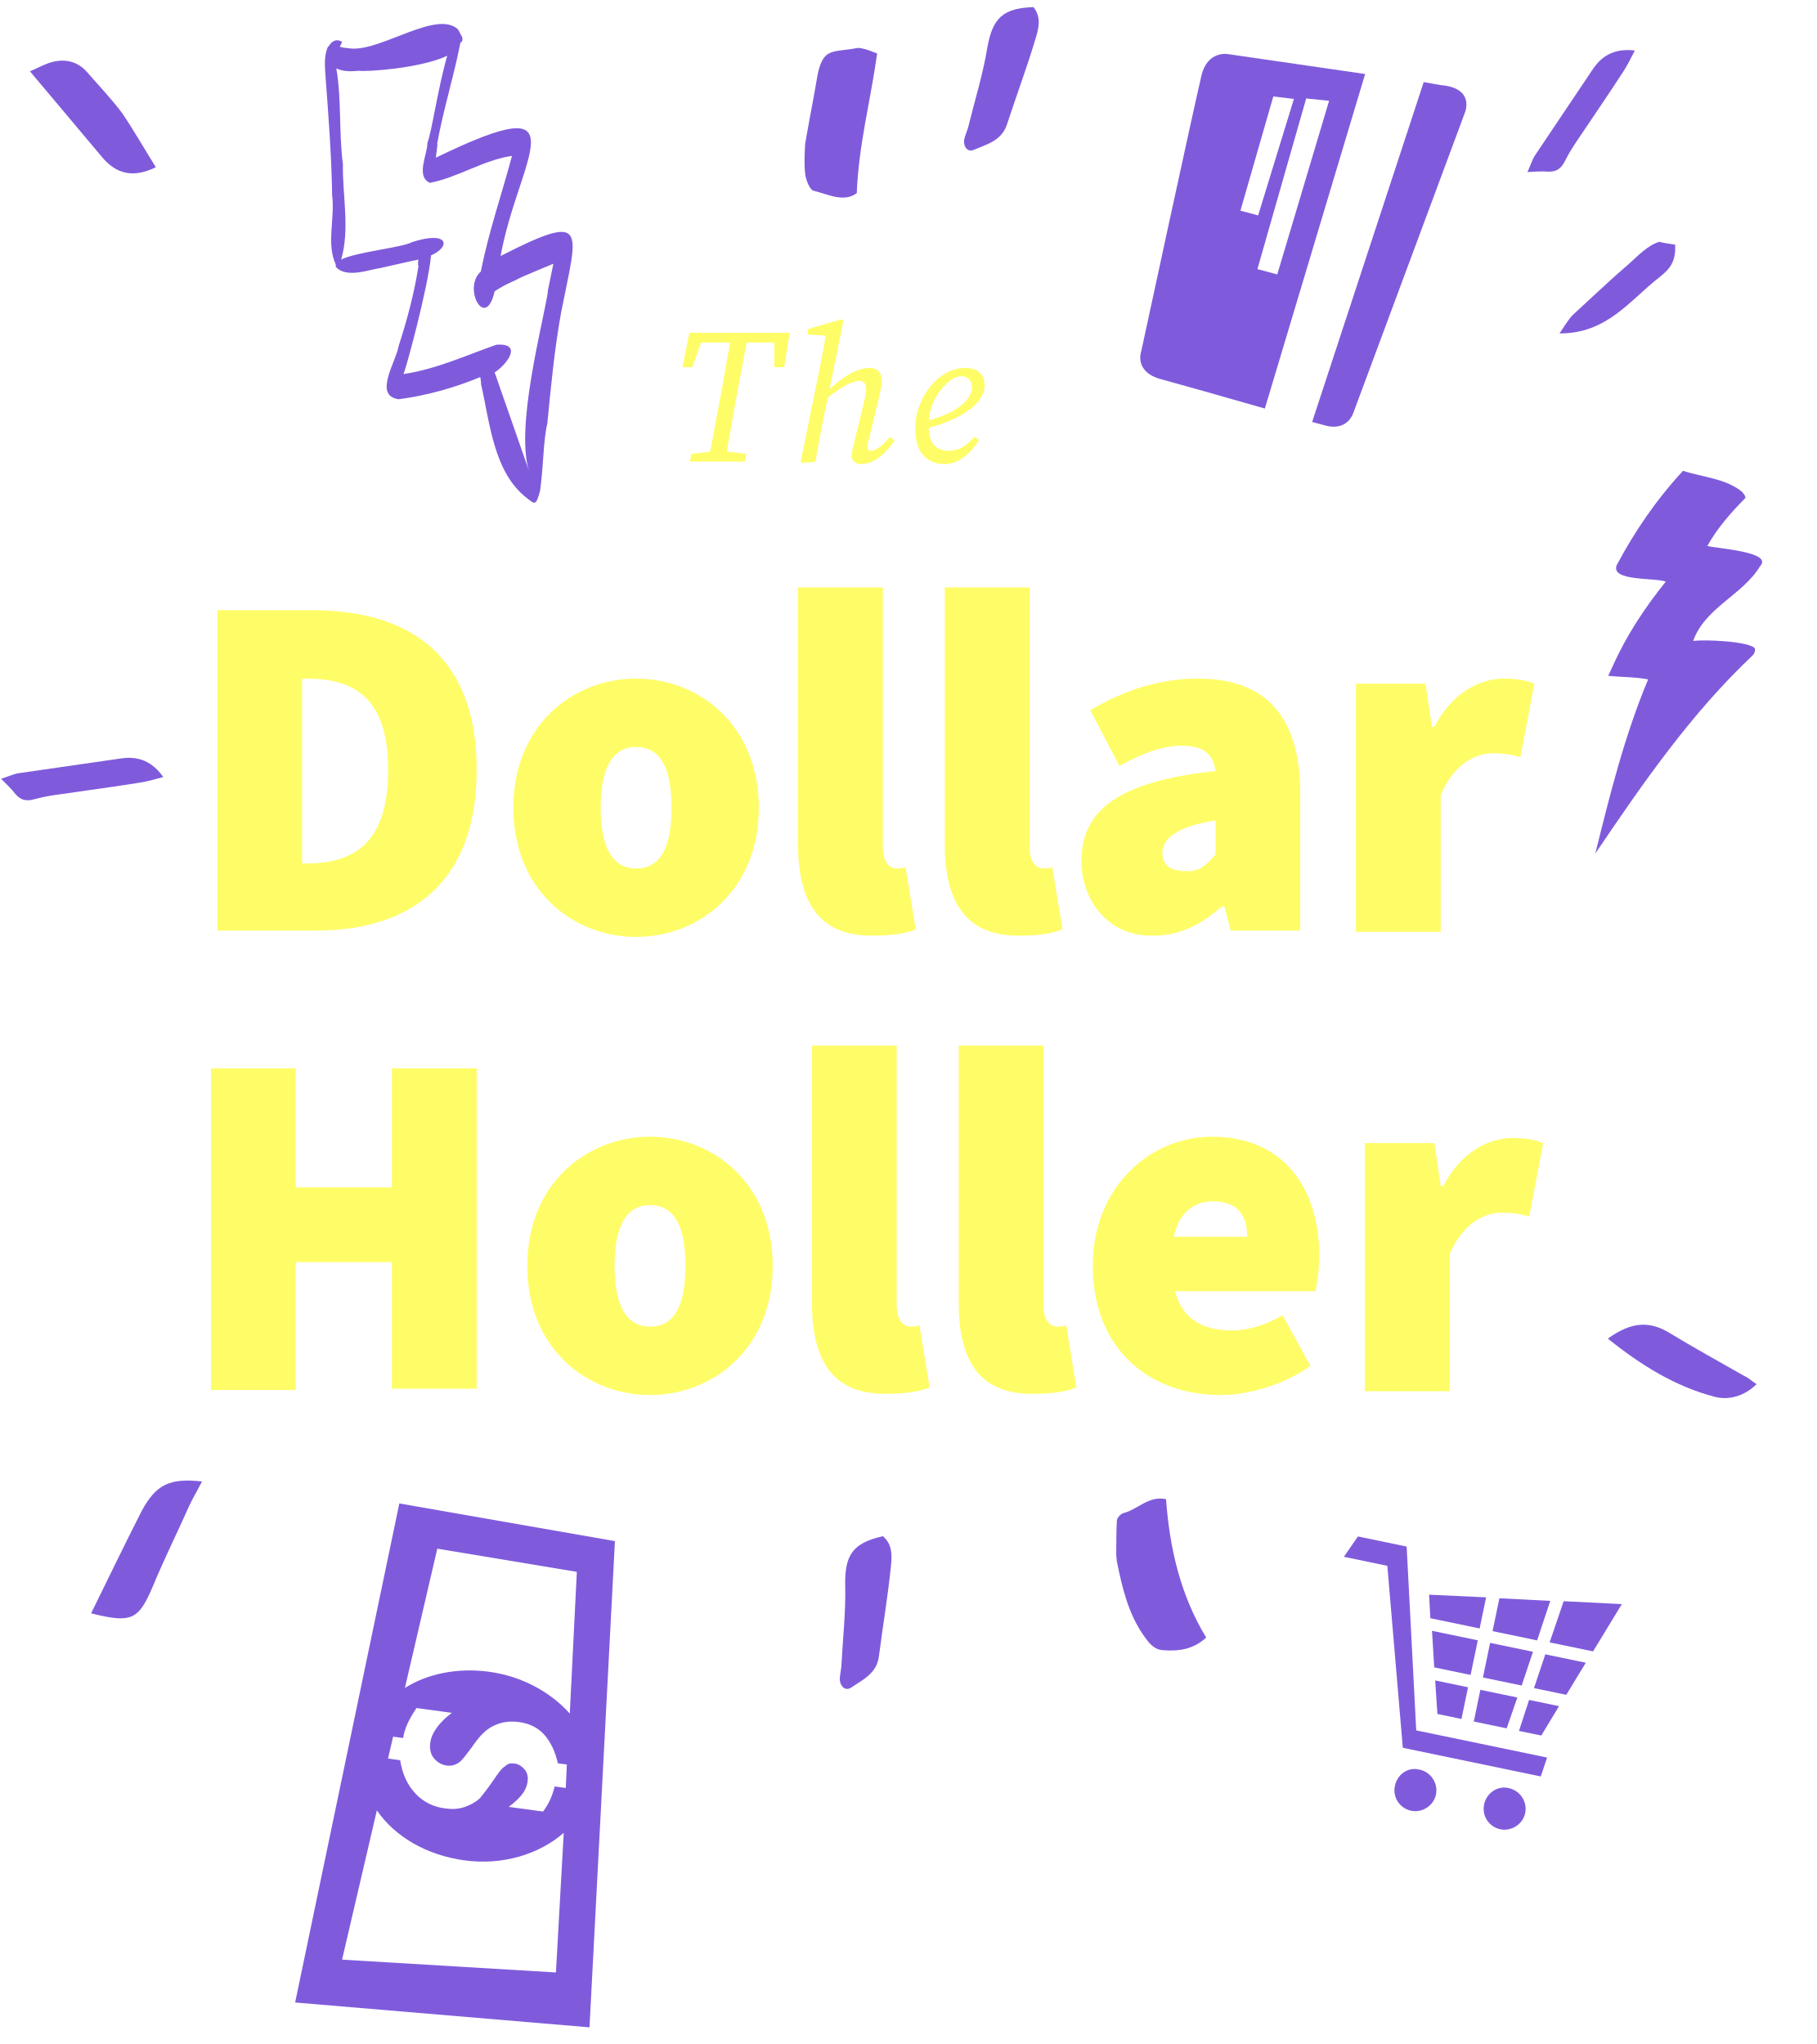
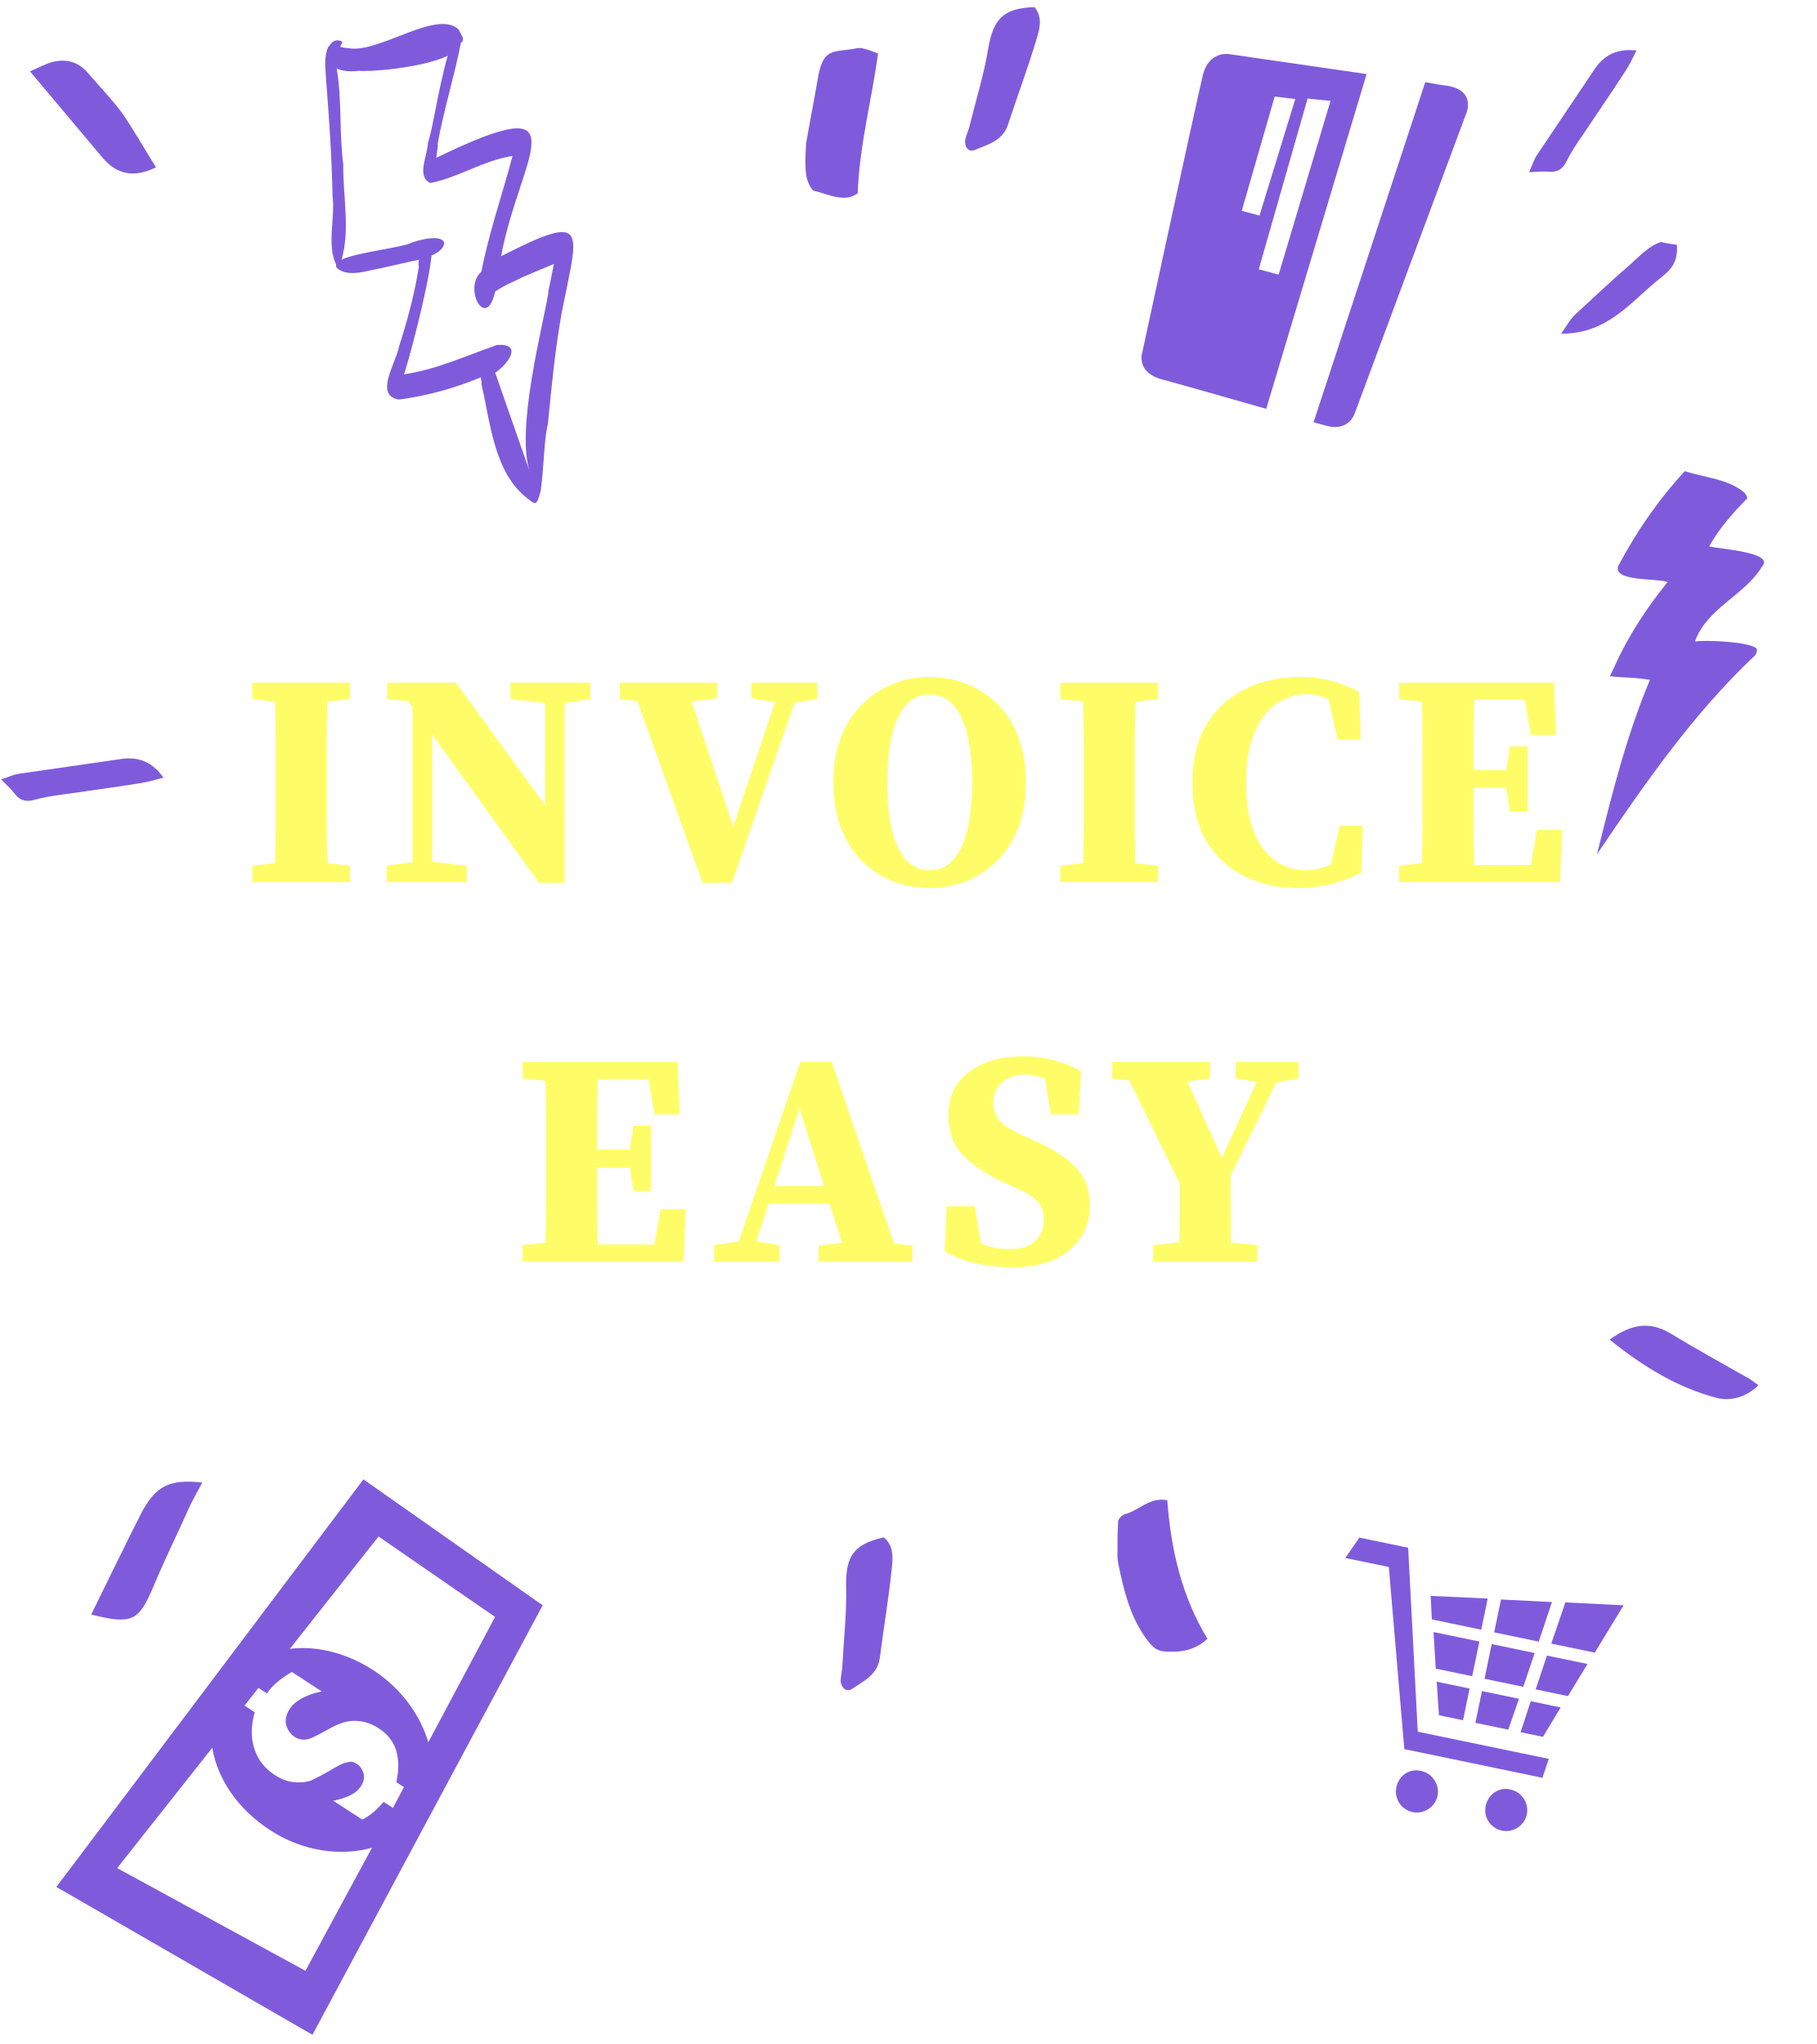
- <svg xmlns="http://www.w3.org/2000/svg" width="303" height="341" viewBox="0 0 303 341" fill="none">
-   <path d="M36.251 101.802H52.078C68.327 101.802 79.511 109.407 79.511 128.419C79.511 147.431 68.327 155.247 52.711 155.247H36.251V101.802ZM51.023 144.051C58.831 144.051 64.74 140.882 64.74 128.419C64.74 115.956 58.62 113.209 51.023 113.209H50.39V144.051H51.023Z" fill="#FFFD67" />
-   <path d="M85.631 134.756C85.631 121.025 95.549 113.209 106.1 113.209C116.652 113.209 126.57 121.025 126.57 134.756C126.57 148.487 116.652 156.303 106.1 156.303C95.549 156.303 85.631 148.487 85.631 134.756ZM112.009 134.756C112.009 128.419 110.321 124.617 106.1 124.617C101.88 124.617 100.192 128.63 100.192 134.756C100.192 140.882 101.88 144.896 106.1 144.896C110.321 144.896 112.009 141.093 112.009 134.756Z" fill="#FFFD67" />
-   <path d="M133.112 140.882V98H147.251V141.305C147.251 144.051 148.517 144.896 149.572 144.896C149.994 144.896 150.416 144.896 151.05 144.685L152.738 155.035C151.261 155.669 148.939 156.092 145.774 156.092C136.278 156.303 133.112 149.966 133.112 140.882Z" fill="#FFFD67" />
-   <path d="M157.592 140.882V98H171.731V141.305C171.731 144.051 172.997 144.896 174.052 144.896C174.474 144.896 174.896 144.896 175.529 144.685L177.217 155.035C175.74 155.669 173.419 156.092 170.253 156.092C160.757 156.303 157.592 149.966 157.592 140.882Z" fill="#FFFD67" />
-   <path d="M113.835 61.258L114.989 55.52H131.724L130.794 61.258H129.159V57.155H124.543L122.683 67.061C122.17 69.819 121.689 72.576 121.24 75.333L124.478 75.718L124.222 77H115.085L115.341 75.718L118.451 75.365L120.311 65.458C120.567 64.069 120.813 62.68 121.048 61.291C121.305 59.901 121.54 58.523 121.753 57.155H116.944L115.47 61.258H113.835ZM133.883 77.257L133.562 77L136.672 61.707C136.864 60.767 137.046 59.827 137.217 58.886C137.409 57.924 137.58 56.962 137.73 56.001L134.684 55.808L134.813 54.879L140.359 53.276L140.68 53.532L138.371 64.945C139.397 63.941 140.509 63.097 141.705 62.413C142.924 61.729 144.014 61.387 144.976 61.387C146.365 61.387 147.059 62.124 147.059 63.599C147.059 64.112 146.995 64.635 146.867 65.17C146.76 65.683 146.643 66.207 146.514 66.741L145.072 72.672C144.965 73.121 144.869 73.505 144.783 73.826C144.698 74.125 144.655 74.36 144.655 74.531C144.655 74.98 144.869 75.205 145.296 75.205C145.681 75.205 146.151 75.002 146.707 74.596C147.284 74.189 147.861 73.623 148.438 72.896L149.207 73.505C148.801 74.125 148.299 74.745 147.701 75.365C147.124 75.963 146.493 76.455 145.809 76.84C145.125 77.224 144.42 77.417 143.693 77.417C143.18 77.417 142.774 77.288 142.475 77.032C142.197 76.776 142.058 76.444 142.058 76.038C142.058 75.675 142.101 75.322 142.186 74.98C142.293 74.617 142.421 74.104 142.571 73.441L143.95 67.799C144.078 67.243 144.195 66.719 144.302 66.228C144.409 65.736 144.463 65.33 144.463 65.01C144.463 64.454 144.366 64.069 144.174 63.855C143.982 63.642 143.704 63.535 143.341 63.535C142.763 63.535 142.037 63.77 141.16 64.24C140.284 64.689 139.258 65.384 138.083 66.324L137.249 70.267C137.035 71.379 136.822 72.501 136.608 73.634C136.394 74.745 136.202 75.867 136.031 77L133.883 77.257ZM160.331 62.765C159.839 62.765 159.294 62.958 158.695 63.342C158.118 63.727 157.552 64.261 156.996 64.945C156.441 65.629 155.97 66.42 155.586 67.318C155.222 68.194 154.998 69.135 154.912 70.139C156.686 69.626 158.097 69.06 159.144 68.44C160.213 67.799 160.972 67.158 161.421 66.516C161.891 65.854 162.126 65.234 162.126 64.657C162.126 64.058 161.955 63.599 161.613 63.278C161.292 62.936 160.865 62.765 160.331 62.765ZM157.509 77.417C156.099 77.417 154.934 76.936 154.015 75.974C153.117 75.012 152.668 73.505 152.668 71.454C152.668 70.171 152.893 68.932 153.341 67.735C153.79 66.516 154.399 65.437 155.169 64.497C155.938 63.535 156.825 62.776 157.83 62.22C158.856 61.665 159.924 61.387 161.036 61.387C162.083 61.387 162.874 61.643 163.408 62.156C163.964 62.669 164.242 63.396 164.242 64.336C164.242 65.02 163.975 65.779 163.44 66.613C162.906 67.425 161.955 68.248 160.587 69.081C159.241 69.915 157.349 70.684 154.912 71.389C154.977 72.757 155.297 73.741 155.874 74.339C156.451 74.916 157.231 75.205 158.215 75.205C159.219 75.205 160.085 74.948 160.811 74.435C161.538 73.922 162.115 73.399 162.543 72.864L163.28 73.441C162.617 74.531 161.784 75.472 160.779 76.263C159.775 77.032 158.685 77.417 157.509 77.417Z" fill="#FFFD67" />
-   <path d="M180.382 143.628C180.382 134.967 186.924 130.32 202.751 128.63C202.329 125.673 200.64 124.405 197.053 124.405C194.099 124.405 190.933 125.462 186.713 127.785L181.859 118.491C187.557 115.111 193.465 113.209 199.796 113.209C210.559 113.209 216.889 118.913 216.889 132.433V155.247H205.283L204.228 151.233H203.806C200.429 154.19 196.842 156.092 192.41 156.092C185.024 156.303 180.382 150.388 180.382 143.628ZM202.751 142.572V136.869C195.998 137.925 193.888 140.037 193.888 142.361C193.888 144.262 195.154 145.318 197.686 145.318C200.007 145.53 201.273 144.262 202.751 142.572Z" fill="#FFFD67" />
-   <path d="M226.175 114.054H237.781L238.836 121.237H239.258C242.213 115.533 246.855 113.209 250.865 113.209C253.397 113.209 254.874 113.632 255.93 114.054L253.608 126.306C252.131 125.884 250.865 125.673 248.966 125.673C246.011 125.673 242.424 127.574 240.314 132.644V155.458H226.175V114.054Z" fill="#FFFD67" />
-   <path d="M35.195 178.231H49.334V198.088H65.372V178.231H79.511V231.676H65.372V210.551H49.334V231.887H35.195V178.231Z" fill="#FFFD67" />
-   <path d="M87.952 211.185C87.952 197.454 97.87 189.638 108.422 189.638C118.973 189.638 128.891 197.454 128.891 211.185C128.891 224.916 118.973 232.732 108.422 232.732C97.87 232.732 87.952 224.916 87.952 211.185ZM114.33 211.185C114.33 204.848 112.642 201.045 108.422 201.045C104.201 201.045 102.513 205.059 102.513 211.185C102.513 217.311 104.201 221.325 108.422 221.325C112.642 221.325 114.33 217.522 114.33 211.185Z" fill="#FFFD67" />
-   <path d="M135.434 217.311V174.429H149.572V217.734C149.572 220.48 150.839 221.325 151.894 221.325C152.316 221.325 152.738 221.325 153.371 221.113L155.059 231.464C153.582 232.098 151.261 232.521 148.095 232.521C138.599 232.732 135.434 226.606 135.434 217.311Z" fill="#FFFD67" />
-   <path d="M159.912 217.311V174.429H174.051V217.734C174.051 220.48 175.317 221.325 176.372 221.325C176.794 221.325 177.216 221.325 177.849 221.113L179.538 231.464C178.06 232.098 175.739 232.521 172.574 232.521C163.078 232.732 159.912 226.606 159.912 217.311Z" fill="#FFFD67" />
-   <path d="M182.281 211.185C182.281 197.877 191.988 189.638 202.118 189.638C214.357 189.638 220.055 198.511 220.055 209.495C220.055 212.03 219.633 214.354 219.422 215.41H195.998C197.264 220.269 200.852 221.958 205.494 221.958C208.238 221.958 210.981 221.114 213.935 219.424L218.578 227.873C214.146 231.042 208.238 232.732 203.595 232.732C191.566 232.732 182.281 224.916 182.281 211.185ZM208.027 206.327C208.027 203.158 206.76 200.412 202.329 200.412C199.163 200.412 196.631 202.313 195.787 206.327H208.027Z" fill="#FFFD67" />
-   <path d="M227.651 190.695H239.258L240.313 197.877H240.735C243.689 192.173 248.332 189.85 252.341 189.85C254.874 189.85 256.351 190.272 257.406 190.695L255.085 202.947C253.608 202.524 252.341 202.313 250.442 202.313C247.488 202.313 243.9 204.214 241.79 209.284V232.098H227.651V190.695Z" fill="#FFFD67" />
-   <path d="M14.496 12C12.996 10.3 10.996 9.8 8.896 10.3C7.596 10.6 6.396 11.3 4.996 11.9C9.096 16.8 13.096 21.5 17.096 26.3C19.496 29.1 22.296 29.7 25.996 27.9C23.996 24.7 22.296 21.7 20.396 18.9C18.596 16.5 16.496 14.3 14.496 12Z" fill="#7F5BDC" />
-   <path d="M0.18 129.923C1.166 130.917 1.945 131.632 2.568 132.472C3.477 133.53 4.432 133.716 5.791 133.319C7.224 132.925 8.723 132.67 10.219 132.482C14.562 131.842 18.975 131.273 23.322 130.566C24.596 130.366 25.802 130.028 27.235 129.634C25.439 127.117 23.264 126.125 20.347 126.506C14.582 127.338 8.817 128.17 3.053 129.002C2.153 129.155 1.313 129.58 0.18 129.923Z" fill="#7F5BDC" />
-   <path d="M254.78 28.704C256.179 28.638 257.231 28.539 258.273 28.639C259.667 28.673 260.445 28.088 261.06 26.814C261.728 25.486 262.543 24.202 263.405 22.965C265.84 19.313 268.374 15.655 270.761 11.954C271.466 10.875 272.023 9.752 272.691 8.425C269.619 8.071 267.426 9.022 265.754 11.443C262.509 16.28 259.265 21.117 256.021 25.955C255.532 26.725 255.285 27.634 254.78 28.704Z" fill="#7F5BDC" />
-   <path d="M134.311 29.027C134.411 30.027 135.111 31.727 135.711 31.827C138.211 32.427 140.711 33.827 142.911 32.227C143.211 24.227 145.211 16.827 146.311 8.927C145.611 8.627 145.011 8.427 144.411 8.227C143.911 8.127 143.411 7.927 142.911 8.027C138.711 8.827 137.111 7.727 136.211 13.427C135.611 16.927 134.911 20.427 134.311 23.927C134.211 25.727 134.111 27.427 134.311 29.027Z" fill="#7F5BDC" />
-   <path d="M268.195 223.32C273.795 227.82 279.495 231.32 285.995 233.02C288.195 233.62 290.895 233.02 292.995 230.92C292.095 230.32 291.595 229.82 290.895 229.52C286.695 227.12 282.495 224.82 278.395 222.32C275.195 220.42 272.195 220.42 268.195 223.32Z" fill="#7F5BDC" />
-   <path d="M271.803 43.936C268.568 46.712 265.497 49.658 262.391 52.502C261.663 53.197 261.132 54.163 260.128 55.626C268.05 55.662 271.849 50.109 276.677 46.347C278.105 45.192 279.63 44.004 279.412 40.814C278.734 40.705 277.734 40.591 276.796 40.344C274.937 40.857 273.198 42.679 271.803 43.936Z" fill="#7F5BDC" />
-   <path d="M23.595 252.151C20.795 257.651 18.095 263.251 15.195 269.151C21.995 270.851 23.095 270.251 25.495 264.651C27.395 260.051 29.595 255.651 31.595 251.151C32.195 249.851 32.995 248.551 33.695 247.151C28.295 246.551 25.995 247.651 23.595 252.151Z" fill="#7F5BDC" />
-   <path d="M187.495 252.399C186.995 252.499 186.295 253.199 186.295 253.699C186.195 255.599 186.195 257.499 186.195 259.399C186.195 259.799 186.295 260.199 186.295 260.499C187.195 264.899 188.195 269.199 190.795 272.899C191.595 273.999 192.395 275.199 193.995 275.299C196.595 275.499 198.995 275.199 201.195 273.199C196.895 266.099 195.095 258.299 194.495 250.099C191.595 249.499 189.795 251.799 187.495 252.399ZM187.395 254.999C187.395 255.099 187.395 255.199 187.395 255.199C187.395 255.199 187.395 255.099 187.395 254.999Z" fill="#7F5BDC" />
-   <path d="M76.4 4.906C72.9 1.606 63.8 8.406 58.7 8.106C58 8.006 57.3 8.006 56.7 7.806C56.7 7.706 56.8 7.506 56.9 7.406C56.9 7.306 57.1 6.906 57.1 7.006C56.2 6.406 55.4 6.806 54.9 7.606C54.9 7.606 54.9 7.706 54.8 7.706C54.8 7.706 54.8 7.806 54.7 7.806C54 9.306 54.2 11.106 54.3 12.806C54.8 19.406 55.3 26.006 55.4 32.606C55.9 36.306 54.4 40.706 56 44.106C56 44.206 56 44.306 56 44.506C56.1 44.606 56.2 44.706 56.3 44.806C56.7 45.106 57.1 45.306 57.6 45.406C59.6 45.806 61.6 45.006 63.5 44.706C65.3 44.306 67 43.906 68.8 43.506C68.7 43.506 68.7 43.506 68.6 43.506C69 43.506 69.4 43.406 69.8 43.306C69.7 43.806 69.7 44.206 69.8 44.406C69.1 48.906 67.9 53.406 66.5 57.706C66.1 60.306 62.2 66.006 66.5 66.606C71.1 66.006 75.8 64.706 80.1 62.906C80.2 63.306 80.2 63.706 80.3 64.106C80.3 64.006 80.3 63.906 80.2 63.906C81.7 70.406 82.3 78.806 87.9 83.106C89.2 84.106 89.4 84.506 90.1 81.806C90.7 77.306 90.6 73.606 91.3 70.606C91.9 64.406 92.5 58.206 93.6 52.106C96.3 38.306 98.4 35.106 83.5 42.706C86.5 26.306 97.6 14.206 72.7 26.306C72.8 25.506 72.9 24.706 73 23.906C73 24.006 73 24.106 72.9 24.106C73.9 18.406 75.7 12.806 76.8 7.106C77.1 7.006 77.2 6.706 77.1 6.206L76.4 4.906ZM82.5 62.106C82.6 62.106 82.6 62.006 82.7 62.006C84.8 60.506 87.1 57.206 82.8 57.506C77.7 59.306 72.7 61.606 67.3 62.406C67.7 61.606 71.4 48.006 71.9 42.606C75.3 41.106 74.8 38.406 68.7 40.406C67.1 41.306 59.5 42.006 56.9 43.306C58.4 38.306 57.1 32.506 57.2 27.406C56.5 22.206 57 16.606 56.1 11.406C56.9 11.806 58.1 12.006 59.8 11.806C61.2 12.006 70.1 11.406 74.6 9.306C73.1 14.406 72 22.106 71.3 23.806C71.3 25.806 69.3 29.406 71.7 30.506C76.4 29.606 80.6 26.706 85.4 26.006C83.7 32.406 81.5 38.706 80.2 45.306C77.1 48.006 81 55.306 82.5 48.606C83.4 48.006 84.3 47.506 85.2 47.106C85.9 46.806 86.6 46.406 87.3 46.106C88.9 45.406 90.6 44.706 92.3 44.006C92 45.506 91.7 46.906 91.4 48.406V48.306C91.4 48.506 91.3 48.706 91.3 48.806C91.3 48.706 91.3 48.606 91.4 48.606C90.6 53.906 85.7 72.006 88.4 79.006" fill="#7F5BDC" />
-   <path d="M141.96 281.549C143.867 280.248 146.245 279.207 146.605 276.329C147.253 271.278 148.105 266.317 148.613 261.252C148.782 259.563 148.902 257.656 147.263 256.284C142.246 257.416 140.909 259.414 140.978 264.395C141.104 268.814 140.59 273.239 140.357 277.693C140.335 278.615 140.033 279.508 140.089 280.367C140.257 281.521 141.123 282.105 141.96 281.549Z" fill="#7F5BDC" />
-   <path d="M162.422 25.006C164.539 24.086 167.071 23.511 167.965 20.753C169.551 15.913 171.321 11.201 172.772 6.321C173.256 4.695 173.732 2.844 172.38 1.188C167.24 1.357 165.551 3.068 164.683 7.973C163.975 12.337 162.638 16.587 161.572 20.917C161.377 21.818 160.912 22.639 160.806 23.493C160.755 24.658 161.495 25.394 162.422 25.006Z" fill="#7F5BDC" />
-   <path d="M292.425 109.264C292.638 109.003 292.846 108.559 292.688 108.125C291.599 106.983 284.354 106.66 282.424 106.93C284.399 101.36 290.703 99.259 293.575 94.47C295.887 92.034 286.299 91.516 284.789 91.081C286.465 88.077 288.773 85.459 291.159 83.058C291.08 82.84 291.041 82.732 290.962 82.514C291.075 82.658 291.08 82.84 291.159 83.058C291.075 82.658 290.849 82.371 290.622 82.085C290.661 82.193 290.775 82.337 290.814 82.445C290.775 82.337 290.661 82.193 290.622 82.085C287.895 79.817 284.016 79.625 280.735 78.541C276.363 83.26 272.701 88.581 269.67 94.288C268.571 97.021 276.192 96.348 277.854 97.035C274.42 101.291 271.361 105.902 269.081 110.968C268.804 111.56 268.527 112.152 268.25 112.744C270.485 112.978 272.676 112.921 274.916 113.338C270.993 122.686 268.546 132.544 266.098 142.402C274.016 130.684 282.116 118.961 292.425 109.264Z" fill="#7F5BDC" />
-   <path fill-rule="evenodd" clip-rule="evenodd" d="M102.572 257.107L66.609 250.82L49.23 334.076L98.33 338.221L102.572 257.107ZM96.219 262.233L95.041 285.878C91.924 282.369 87.156 279.662 81.608 278.903C76.396 278.19 71.291 279.205 67.538 281.603L72.942 258.365L96.219 262.233ZM94.541 294.544L94.371 298.289L92.522 298.036C92.147 299.526 91.627 300.825 90.579 302.223L84.863 301.442C86.774 299.99 87.799 298.76 88.005 297.247C88.097 296.575 88.021 295.879 87.586 295.306C87.15 294.732 86.524 294.304 85.852 294.212C85.179 294.12 84.652 294.219 84.246 294.678C83.696 294.945 83.054 295.885 82.197 297.138C81.341 298.391 80.722 299.163 80.102 299.934C79.506 300.538 78.573 301.095 77.496 301.462C76.418 301.828 75.386 301.858 74.209 301.697C72.36 301.444 70.748 300.71 69.396 299.326C67.898 297.752 67.12 295.932 66.746 293.655L64.728 293.379L65.57 289.726L67.252 289.956C67.459 288.443 68.193 286.831 69.478 284.951L75.362 285.756C73.26 287.352 71.998 289.064 71.768 290.745C71.63 291.754 71.851 292.64 72.287 293.214C72.867 293.978 73.662 294.429 74.502 294.544C75.343 294.659 76.062 294.415 76.635 293.98C77.208 293.544 77.851 292.604 78.684 291.519C79.755 289.953 80.779 288.723 82.071 288.044C83.363 287.364 84.777 287.043 86.626 287.296C88.307 287.526 89.751 288.237 90.79 289.407C91.829 290.577 92.631 292.228 93.051 294.169L94.564 294.376L94.541 294.544ZM94.032 305.778L92.732 329.064L57.058 326.926L62.861 302.029C65.862 306.379 71.088 309.491 77.477 310.365C83.866 311.239 89.95 309.33 94.032 305.778Z" fill="#7F5BDC" />
-   <path fill-rule="evenodd" clip-rule="evenodd" d="M218.867 70.396L221.231 71.029C221.231 71.029 224.508 72.034 225.718 68.938L244.338 18.828C244.338 18.828 245.974 15.086 241.12 14.292C240.38 14.22 239.048 13.99 237.48 13.697L218.867 70.396ZM205.03 9.055C205.03 9.055 201.453 8.223 200.4 12.628C198.705 19.9 190.367 58.579 190.367 58.579C190.367 58.579 189.063 62.03 193.672 63.265C196.153 63.93 204.276 66.233 210.981 68.156L227.709 12.345C217.347 10.835 205.03 9.055 205.03 9.055ZM221.698 16.814L213.049 45.783L209.74 44.897L217.876 16.424L221.698 16.814ZM215.827 16.508L209.861 35.936L206.906 35.144L212.391 16.094L215.827 16.508Z" fill="#7F5BDC" />
-   <path fill-rule="evenodd" clip-rule="evenodd" d="M238.378 266.042L238.585 269.966L246.809 271.674L247.887 266.485L238.378 266.042ZM238.864 272.067L239.23 278.169L245.301 279.429L246.501 273.653L238.864 272.067ZM239.391 280.347L239.762 285.939L243.776 286.773L244.874 281.486L239.391 280.347ZM245.832 287.2L251.315 288.338L253.098 283.194L246.93 281.913L245.832 287.2ZM253.819 281.198L255.704 275.564L248.557 274.08L247.357 279.856L253.819 281.198ZM256.425 273.569L258.591 267.074L250.102 266.638L248.963 272.121L256.405 273.667L256.425 273.569ZM253.371 288.765L257.092 289.538L260.05 284.637L255.057 283.6L253.371 288.765ZM261.26 282.744L264.516 277.394L257.76 275.991L255.875 281.625L261.26 282.744ZM265.726 275.5L270.531 267.612L260.826 267.129L258.481 273.996L265.726 275.5ZM232.672 297.948C232.265 299.907 233.527 301.701 235.387 302.087C237.247 302.473 239.139 301.232 239.526 299.372C239.912 297.511 238.671 295.62 236.81 295.233C234.872 294.729 233.078 295.99 232.672 297.948ZM247.554 301.039C247.148 302.997 248.409 304.791 250.269 305.178C252.13 305.564 254.022 304.323 254.408 302.462C254.794 300.602 253.553 298.71 251.693 298.324C249.853 297.84 247.961 299.081 247.554 301.039ZM234.633 258.013L226.506 256.325L224.167 259.721L231.412 261.225L233.993 291.584L257.002 296.362L258.065 293.213L236.231 288.678L234.633 258.013Z" fill="#7F5BDC" />
+ <svg xmlns="http://www.w3.org/2000/svg" width="383" height="431" viewBox="0 0 383 431" fill="none">
+   <path d="M18.341 15.179C16.444 13.028 13.913 12.396 11.256 13.028C9.611 13.408 8.093 14.293 6.321 15.052C11.509 21.25 16.57 27.195 21.631 33.266C24.668 36.808 28.211 37.567 32.892 35.29C30.362 31.243 28.211 27.448 25.807 23.906C23.529 20.87 20.872 18.088 18.341 15.179Z" fill="#7F5BDC" />
+   <path d="M0.228 164.337C1.476 165.595 2.461 166.499 3.25 167.562C4.4 168.9 5.609 169.135 7.328 168.632C9.14 168.135 11.038 167.812 12.93 167.574C18.425 166.764 24.01 166.045 29.509 165.151C31.121 164.898 32.648 164.47 34.461 163.972C32.189 160.788 29.437 159.534 25.745 160.015C18.451 161.067 11.157 162.12 3.863 163.172C2.724 163.366 1.662 163.904 0.228 164.337Z" fill="#7F5BDC" />
+   <path d="M322.371 36.307C324.142 36.224 325.473 36.098 326.791 36.225C328.554 36.268 329.539 35.528 330.317 33.916C331.162 32.237 332.193 30.613 333.284 29.049C336.365 24.428 339.571 19.801 342.592 15.121C343.483 13.755 344.188 12.335 345.033 10.656C341.146 10.209 338.371 11.411 336.256 14.474C332.151 20.592 328.046 26.711 323.941 32.83C323.322 33.804 323.01 34.954 322.371 36.307Z" fill="#7F5BDC" />
+   <path d="M169.943 36.716C170.07 37.981 170.955 40.131 171.714 40.258C174.878 41.017 178.041 42.788 180.824 40.764C181.204 30.645 183.735 21.285 185.126 11.292C184.241 10.912 183.482 10.66 182.722 10.407C182.09 10.28 181.457 10.027 180.824 10.154C175.51 11.165 173.486 9.774 172.347 16.984C171.588 21.411 170.702 25.838 169.943 30.265C169.816 32.542 169.69 34.692 169.943 36.716Z" fill="#7F5BDC" />
+   <path d="M339.346 282.473C346.431 288.165 353.643 292.592 361.868 294.742C364.652 295.501 368.068 294.742 370.725 292.086C369.586 291.327 368.954 290.695 368.068 290.315C362.754 287.279 357.439 284.37 352.252 281.208C348.203 278.805 344.407 278.805 339.346 282.473Z" fill="#7F5BDC" />
+   <path d="M343.91 55.574C339.817 59.085 335.93 62.811 332.001 66.409C331.08 67.288 330.409 68.51 329.138 70.361C339.162 70.406 343.967 63.382 350.076 58.624C351.884 57.162 353.813 55.66 353.538 51.625C352.68 51.487 351.414 51.343 350.227 51.031C347.875 51.679 345.675 53.984 343.91 55.574Z" fill="#7F5BDC" />
+   <path d="M29.855 318.941C26.313 325.897 22.896 332.981 19.227 340.444C27.831 342.594 29.223 341.835 32.26 334.752C34.664 328.933 37.447 323.368 39.978 317.676C40.737 316.031 41.749 314.387 42.635 312.616C35.802 311.857 32.892 313.249 29.855 318.941Z" fill="#7F5BDC" />
+   <path d="M237.237 319.255C236.604 319.381 235.718 320.267 235.718 320.899C235.592 323.302 235.592 325.706 235.592 328.109C235.592 328.615 235.718 329.121 235.718 329.5C236.857 335.066 238.122 340.505 241.412 345.185C242.424 346.576 243.437 348.094 245.461 348.221C248.751 348.474 251.788 348.094 254.571 345.564C249.13 336.584 246.853 326.718 246.094 316.346C242.424 315.587 240.147 318.496 237.237 319.255ZM237.11 322.544C237.11 322.67 237.11 322.797 237.11 322.797C237.11 322.797 237.11 322.67 237.11 322.544Z" fill="#7F5BDC" />
+   <path d="M96.669 6.205C92.24 2.031 80.726 10.633 74.273 10.253C73.388 10.127 72.502 10.127 71.743 9.874C71.743 9.747 71.869 9.494 71.996 9.368C71.996 9.241 72.249 8.735 72.249 8.862C71.11 8.103 70.098 8.609 69.465 9.621C69.465 9.621 69.465 9.747 69.339 9.747C69.339 9.747 69.339 9.874 69.212 9.874C68.326 11.771 68.579 14.048 68.706 16.198C69.339 24.546 69.971 32.894 70.098 41.243C70.731 45.923 68.833 51.488 70.857 55.789C70.857 55.915 70.857 56.042 70.857 56.295C70.984 56.421 71.11 56.548 71.237 56.674C71.743 57.054 72.249 57.307 72.882 57.433C75.412 57.939 77.943 56.927 80.347 56.548C82.624 56.042 84.775 55.536 87.053 55.03C86.926 55.03 86.926 55.03 86.8 55.03C87.306 55.03 87.812 54.903 88.318 54.777C88.192 55.409 88.192 55.915 88.318 56.168C87.432 61.86 85.914 67.552 84.143 72.991C83.636 76.28 78.702 83.49 84.143 84.249C89.963 83.49 95.91 81.845 101.351 79.569C101.477 80.075 101.477 80.581 101.604 81.086C101.604 80.96 101.604 80.834 101.477 80.834C103.375 89.055 104.134 99.68 111.22 105.119C112.865 106.384 113.118 106.89 114.003 103.475C114.763 97.783 114.636 93.103 115.522 89.308C116.281 81.466 117.04 73.624 118.432 65.908C121.848 48.453 124.505 44.405 105.653 54.018C109.448 33.274 123.493 17.969 91.987 33.274C92.114 32.262 92.24 31.25 92.367 30.238C92.367 30.365 92.367 30.491 92.24 30.491C93.506 23.281 95.783 16.198 97.175 8.988C97.555 8.862 97.681 8.482 97.555 7.85L96.669 6.205ZM104.387 78.557C104.514 78.557 104.514 78.43 104.64 78.43C107.297 76.533 110.208 72.359 104.767 72.738C98.314 75.015 91.987 77.924 85.155 78.936C85.661 77.924 90.343 60.722 90.975 53.892C95.277 51.994 94.644 48.579 86.926 51.109C84.902 52.247 75.286 53.133 71.996 54.777C73.894 48.453 72.249 41.116 72.375 34.665C71.49 28.088 72.122 21.005 70.984 14.427C71.996 14.933 73.514 15.186 75.665 14.933C77.437 15.186 88.698 14.427 94.391 11.771C92.493 18.222 91.102 27.961 90.216 30.112C90.216 32.642 87.685 37.195 90.722 38.586C96.669 37.448 101.983 33.78 108.057 32.894C105.906 40.99 103.122 48.958 101.477 57.307C97.555 60.722 102.489 69.956 104.387 61.481C105.526 60.722 106.665 60.089 107.804 59.583C108.689 59.204 109.575 58.698 110.461 58.319C112.485 57.433 114.636 56.548 116.787 55.662C116.407 57.56 116.028 59.331 115.648 61.228V61.101C115.648 61.354 115.522 61.607 115.522 61.734C115.522 61.607 115.522 61.481 115.648 61.481C114.636 68.185 108.436 91.079 111.852 99.933" fill="#7F5BDC" />
+   <path d="M179.62 356.126C182.033 354.48 185.043 353.164 185.497 349.524C186.318 343.134 187.396 336.86 188.038 330.452C188.252 328.317 188.404 325.905 186.33 324.169C179.982 325.601 178.291 328.128 178.378 334.429C178.537 340.018 177.887 345.616 177.592 351.249C177.565 352.415 177.182 353.545 177.253 354.631C177.466 356.09 178.561 356.829 179.62 356.126Z" fill="#7F5BDC" />
+   <path d="M205.511 31.629C208.19 30.466 211.394 29.739 212.525 26.249C214.532 20.128 216.772 14.168 218.608 7.996C219.22 5.938 219.822 3.598 218.112 1.503C211.608 1.716 209.471 3.88 208.372 10.085C207.477 15.605 205.785 20.98 204.436 26.458C204.19 27.598 203.601 28.636 203.467 29.715C203.402 31.189 204.338 32.121 205.511 31.629Z" fill="#7F5BDC" />
+   <path d="M370.004 138.206C370.272 137.876 370.535 137.314 370.336 136.765C368.957 135.321 359.791 134.913 357.349 135.254C359.848 128.208 367.825 125.551 371.459 119.493C374.384 116.413 362.252 115.757 360.342 115.206C362.462 111.407 365.382 108.095 368.401 105.058C368.301 104.783 368.251 104.646 368.152 104.371C368.295 104.552 368.301 104.783 368.401 105.058C368.295 104.552 368.008 104.19 367.722 103.827C367.771 103.965 367.915 104.146 367.965 104.283C367.915 104.146 367.771 103.965 367.722 103.827C364.271 100.959 359.363 100.717 355.212 99.345C349.68 105.314 345.046 112.045 341.211 119.263C339.821 122.72 349.464 121.868 351.567 122.738C347.222 128.121 343.351 133.954 340.466 140.362C340.115 141.11 339.765 141.859 339.414 142.608C342.243 142.904 345.015 142.832 347.85 143.359C342.886 155.183 339.789 167.653 336.691 180.122C346.71 165.3 356.959 150.472 370.004 138.206Z" fill="#7F5BDC" />
+   <path fill-rule="evenodd" clip-rule="evenodd" d="M114.411 338.498L76.621 311.941L11.888 397.882L65.875 429.059L114.411 338.498ZM104.377 340.945L90.296 367.375C88.617 361.681 84.615 356.015 78.672 352.16C73.088 348.539 66.696 346.952 61.107 347.676L79.809 323.987L104.377 340.945ZM85.056 377.025L82.846 381.22L80.865 379.935C79.633 381.439 78.338 382.646 76.385 383.682L70.261 379.71C73.231 379.078 75.067 378.221 76.118 376.601C76.586 375.881 76.873 375.044 76.683 374.153C76.493 373.262 76.007 372.435 75.286 371.968C74.566 371.5 73.909 371.33 73.198 371.636C72.424 371.646 71.182 372.376 69.527 373.349C67.871 374.322 66.747 374.872 65.622 375.422C64.615 375.792 63.246 375.928 61.815 375.767C60.384 375.607 59.186 375.086 57.926 374.268C55.944 372.983 54.494 371.275 53.691 368.963C52.824 366.354 52.912 363.853 53.711 361.045L51.55 359.643L54.481 355.915L56.282 357.083C57.333 355.463 59.042 354.013 61.525 352.553L67.829 356.642C64.563 357.337 62.197 358.617 61.028 360.417C60.327 361.498 60.103 362.632 60.293 363.522C60.546 364.71 61.212 365.654 62.113 366.238C63.014 366.822 63.968 366.929 64.859 366.74C65.75 366.55 66.991 365.82 68.53 365.027C70.599 363.811 72.434 362.954 74.279 362.872C76.124 362.789 77.916 363.183 79.897 364.468C81.698 365.637 82.969 367.228 83.528 369.126C84.088 371.024 84.117 373.346 83.552 375.794L85.173 376.845L85.056 377.025ZM78.425 389.61L64.396 415.563L24.702 393.912L44.752 368.538C45.847 375.133 50.155 381.509 56.999 385.948C63.844 390.387 71.838 391.478 78.425 389.61Z" fill="#7F5BDC" />
+   <path fill-rule="evenodd" clip-rule="evenodd" d="M276.931 89.042L279.922 89.843C279.922 89.843 284.069 91.114 285.599 87.198L309.159 23.815C309.159 23.815 311.229 19.082 305.088 18.078C304.15 17.987 302.465 17.696 300.481 17.324L276.931 89.042ZM259.423 11.454C259.423 11.454 254.897 10.401 253.564 15.972C251.419 25.171 240.87 74.096 240.87 74.096C240.87 74.096 239.22 78.46 245.051 80.022C248.192 80.863 258.469 83.776 266.953 86.209L288.118 15.615C275.007 13.705 259.423 11.454 259.423 11.454ZM280.513 21.268L269.569 57.911L265.382 56.789L275.677 20.774L280.513 21.268ZM273.084 20.88L265.536 45.455L261.797 44.453L268.737 20.357L273.084 20.88Z" fill="#7F5BDC" />
+   <path fill-rule="evenodd" clip-rule="evenodd" d="M301.617 336.512L301.879 341.475L312.285 343.636L313.649 337.072L301.617 336.512ZM302.231 344.132L302.696 351.851L310.376 353.445L311.894 346.138L302.231 344.132ZM302.899 354.606L303.368 361.679L308.447 362.733L309.836 356.046L302.899 354.606ZM311.049 363.274L317.986 364.714L320.243 358.206L312.438 356.586L311.049 363.274ZM321.155 355.683L323.54 348.556L314.496 346.678L312.978 353.985L321.155 355.683ZM324.452 346.032L327.192 337.816L316.451 337.266L315.01 344.201L324.426 346.156L324.452 346.032ZM320.588 365.254L325.295 366.231L329.039 360.032L322.72 358.721L320.588 365.254ZM330.57 357.637L334.689 350.87L326.141 349.096L323.756 356.223L330.57 357.637ZM336.221 348.475L342.299 338.498L330.02 337.887L327.053 346.572L336.221 348.475ZM294.397 376.869C293.882 379.346 295.479 381.615 297.832 382.104C300.186 382.593 302.58 381.023 303.069 378.67C303.558 376.317 301.987 373.924 299.633 373.435C297.181 372.797 294.911 374.392 294.397 376.869ZM313.228 380.779C312.713 383.255 314.309 385.525 316.663 386.013C319.017 386.502 321.411 384.932 321.9 382.579C322.388 380.226 320.818 377.833 318.464 377.344C316.136 376.732 313.742 378.302 313.228 380.779ZM296.878 326.356L286.595 324.221L283.636 328.516L292.803 330.419L296.069 368.819L325.182 374.863L326.527 370.879L298.9 365.144L296.878 326.356Z" fill="#7F5BDC" />
+   <path d="M53.186 147.408V143.952H73.794V147.408L68.994 147.92C68.951 150.523 68.908 153.147 68.866 155.792C68.866 158.437 68.866 161.104 68.866 163.792V166.096C68.866 168.741 68.866 171.408 68.866 174.096C68.908 176.741 68.951 179.387 68.994 182.032L73.794 182.544V186H53.186V182.544L57.986 182.032C58.071 179.429 58.114 176.805 58.114 174.16C58.114 171.515 58.114 168.848 58.114 166.16V163.792C58.114 161.147 58.114 158.501 58.114 155.856C58.114 153.168 58.071 150.523 57.986 147.92L53.186 147.408ZM107.63 147.408V143.952H124.462V147.408L119.022 148.24V186.128H113.646L91.118 154.896V181.712L98.414 182.544V186H81.518V182.544L86.958 181.776V149.072L86.062 147.856L81.646 147.408V143.952H96.11L114.926 169.808V148.24L107.63 147.408ZM158.417 147.216V143.952H172.305V147.408L167.505 148.176L154.321 186.128H148.113L134.353 147.792L130.641 147.408V143.952H151.249V147.216L145.809 147.92L154.577 174.288L163.409 148.048L158.417 147.216ZM195.995 187.216C193.35 187.216 190.811 186.768 188.379 185.872C185.947 184.933 183.771 183.547 181.851 181.712C179.974 179.835 178.481 177.509 177.371 174.736C176.262 171.963 175.707 168.699 175.707 164.944C175.707 161.275 176.262 158.053 177.371 155.28C178.481 152.507 179.995 150.203 181.915 148.368C183.835 146.491 186.011 145.083 188.443 144.144C190.875 143.205 193.393 142.736 195.995 142.736C198.641 142.736 201.158 143.205 203.547 144.144C205.979 145.04 208.155 146.405 210.075 148.24C211.995 150.075 213.51 152.4 214.619 155.216C215.729 157.989 216.283 161.232 216.283 164.944C216.283 168.656 215.729 171.899 214.619 174.672C213.51 177.445 211.995 179.771 210.075 181.648C208.198 183.483 206.043 184.869 203.611 185.808C201.179 186.747 198.641 187.216 195.995 187.216ZM195.995 183.504C198.171 183.504 199.899 182.693 201.179 181.072C202.502 179.451 203.462 177.253 204.059 174.48C204.657 171.664 204.955 168.485 204.955 164.944C204.955 161.403 204.657 158.245 204.059 155.472C203.462 152.699 202.502 150.501 201.179 148.88C199.899 147.259 198.171 146.448 195.995 146.448C193.862 146.448 192.134 147.259 190.811 148.88C189.489 150.501 188.529 152.699 187.931 155.472C187.334 158.245 187.035 161.403 187.035 164.944C187.035 168.485 187.334 171.664 187.931 174.48C188.529 177.253 189.489 179.451 190.811 181.072C192.134 182.693 193.862 183.504 195.995 183.504ZM223.546 147.408V143.952H244.154V147.408L239.354 147.92C239.311 150.523 239.268 153.147 239.226 155.792C239.226 158.437 239.226 161.104 239.226 163.792V166.096C239.226 168.741 239.226 171.408 239.226 174.096C239.268 176.741 239.311 179.387 239.354 182.032L244.154 182.544V186H223.546V182.544L228.346 182.032C228.431 179.429 228.474 176.805 228.474 174.16C228.474 171.515 228.474 168.848 228.474 166.16V163.792C228.474 161.147 228.474 158.501 228.474 155.856C228.474 153.168 228.431 150.523 228.346 147.92L223.546 147.408ZM273.595 187.216C269.499 187.216 265.766 186.405 262.395 184.784C259.025 183.12 256.337 180.645 254.331 177.36C252.369 174.075 251.387 169.936 251.387 164.944C251.387 161.147 251.985 157.861 253.179 155.088C254.417 152.315 256.081 150.011 258.171 148.176C260.305 146.341 262.737 144.976 265.467 144.08C268.198 143.184 271.057 142.736 274.043 142.736C276.475 142.736 278.694 143.013 280.699 143.568C282.705 144.08 284.667 144.869 286.587 145.936L286.843 155.856H281.979L280.123 147.472C278.673 146.747 277.137 146.384 275.515 146.384C273.254 146.384 271.142 147.024 269.179 148.304C267.259 149.584 265.702 151.611 264.507 154.384C263.313 157.115 262.715 160.656 262.715 165.008C262.715 169.36 263.291 172.901 264.443 175.632C265.595 178.32 267.11 180.304 268.987 181.584C270.907 182.864 272.998 183.504 275.259 183.504C276.155 183.504 277.051 183.397 277.947 183.184C278.843 182.971 279.739 182.672 280.635 182.288L282.427 174.096H287.291L287.035 183.952C285.329 184.891 283.345 185.659 281.083 186.256C278.865 186.896 276.369 187.216 273.595 187.216ZM294.976 147.408V143.952H327.616L328.064 154.96H322.752L321.472 147.536H310.784C310.741 149.968 310.698 152.421 310.656 154.896C310.656 157.371 310.656 159.867 310.656 162.384H317.568L318.336 157.392H322.048V171.152H318.336L317.568 166.16H310.656C310.656 169.104 310.656 171.899 310.656 174.544C310.698 177.189 310.741 179.813 310.784 182.416H322.752L324.032 174.992H329.344L328.896 186H294.976V182.544L299.776 182.032C299.861 179.429 299.904 176.805 299.904 174.16C299.904 171.515 299.904 168.848 299.904 166.16V163.792C299.904 161.147 299.904 158.501 299.904 155.856C299.904 153.168 299.861 150.523 299.776 147.92L294.976 147.408ZM110.196 227.408V223.952H142.836L143.284 234.96H137.972L136.692 227.536H126.004C125.961 229.968 125.918 232.421 125.876 234.896C125.876 237.371 125.876 239.867 125.876 242.384H132.788L133.556 237.392H137.268V251.152H133.556L132.788 246.16H125.876C125.876 249.104 125.876 251.899 125.876 254.544C125.918 257.189 125.961 259.813 126.004 262.416H137.972L139.252 254.992H144.564L144.116 266H110.196V262.544L114.996 262.032C115.081 259.429 115.124 256.805 115.124 254.16C115.124 251.515 115.124 248.848 115.124 246.16V243.792C115.124 241.147 115.124 238.501 115.124 235.856C115.124 233.168 115.081 230.523 114.996 227.92L110.196 227.408ZM168.546 233.744L163.234 250.064H173.73L168.546 233.744ZM150.562 266V262.544L155.746 261.776L168.738 223.888H175.33L188.45 262.224L192.354 262.672V266H172.578V262.672L177.506 262.032L174.882 253.776H162.018L159.458 261.776L164.322 262.544V266H150.562ZM213.078 267.216C210.688 267.216 208.235 266.939 205.718 266.384C203.2 265.829 201.024 264.976 199.19 263.824L199.574 254.352H205.526L206.806 262.224C207.787 262.608 208.768 262.907 209.75 263.12C210.731 263.291 211.819 263.376 213.014 263.376C215.318 263.376 217.067 262.8 218.262 261.648C219.456 260.453 220.054 259.003 220.054 257.296C220.054 255.589 219.606 254.267 218.71 253.328C217.856 252.389 216.47 251.493 214.55 250.64L211.798 249.424C208.043 247.675 205.12 245.733 203.03 243.6C200.982 241.467 199.958 238.629 199.958 235.088C199.958 231.248 201.387 228.24 204.246 226.064C207.147 223.845 211.008 222.736 215.83 222.736C218.134 222.736 220.331 223.035 222.422 223.632C224.555 224.187 226.39 224.976 227.926 226L227.414 234.96H221.526L220.31 227.408C219.627 227.152 218.944 226.96 218.262 226.832C217.579 226.661 216.832 226.576 216.022 226.576C214.187 226.576 212.63 227.109 211.35 228.176C210.07 229.243 209.43 230.651 209.43 232.4C209.43 234.107 209.92 235.472 210.902 236.496C211.926 237.477 213.376 238.395 215.254 239.248L218.262 240.592C222.315 242.427 225.238 244.368 227.03 246.416C228.864 248.421 229.782 251.045 229.782 254.288C229.782 258.043 228.352 261.136 225.494 263.568C222.678 266 218.539 267.216 213.078 267.216ZM234.491 227.408V223.952H255.099V227.408L250.299 227.984L257.595 244.176L264.955 228.112L260.539 227.408V223.952H273.787V227.408L269.115 228.176L259.451 247.824C259.451 251.067 259.451 253.755 259.451 255.888C259.451 258.021 259.472 260.048 259.515 261.968L265.083 262.544V266H243.131V262.544L248.635 261.968C248.677 260.219 248.699 258.384 248.699 256.464C248.699 254.544 248.699 252.219 248.699 249.488L238.075 227.792L234.491 227.408Z" fill="#FFFD67" />
</svg>
